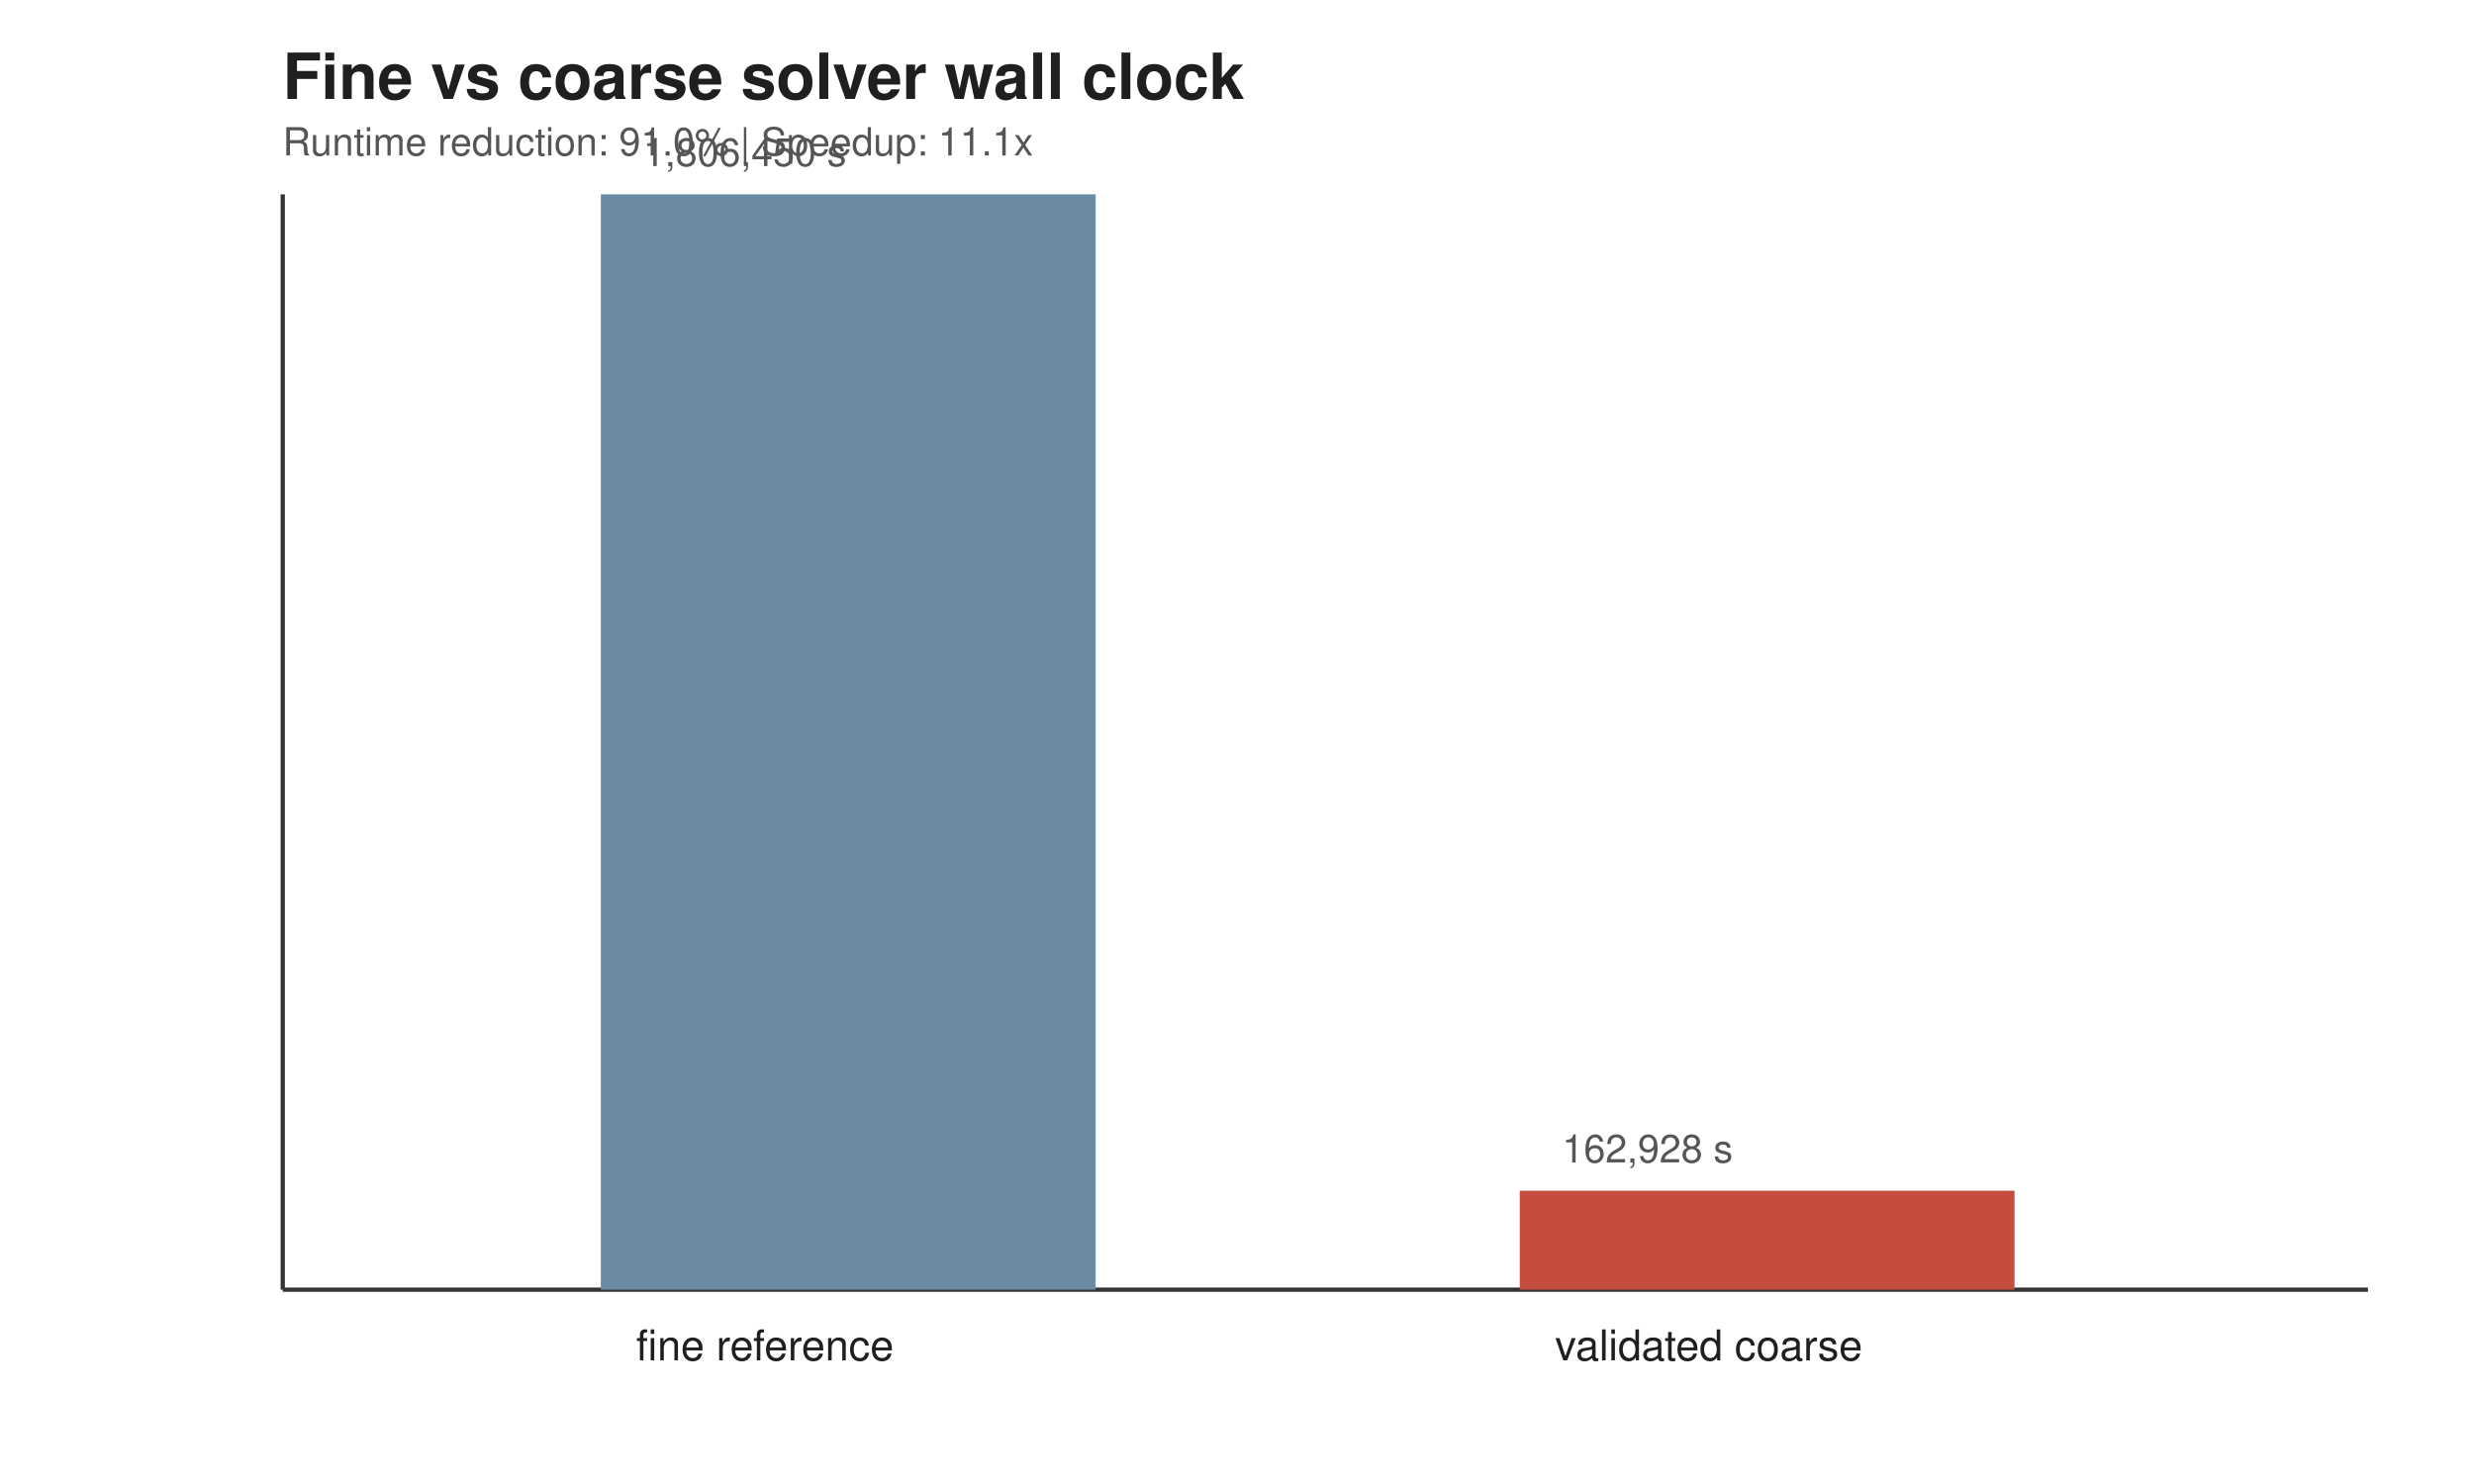
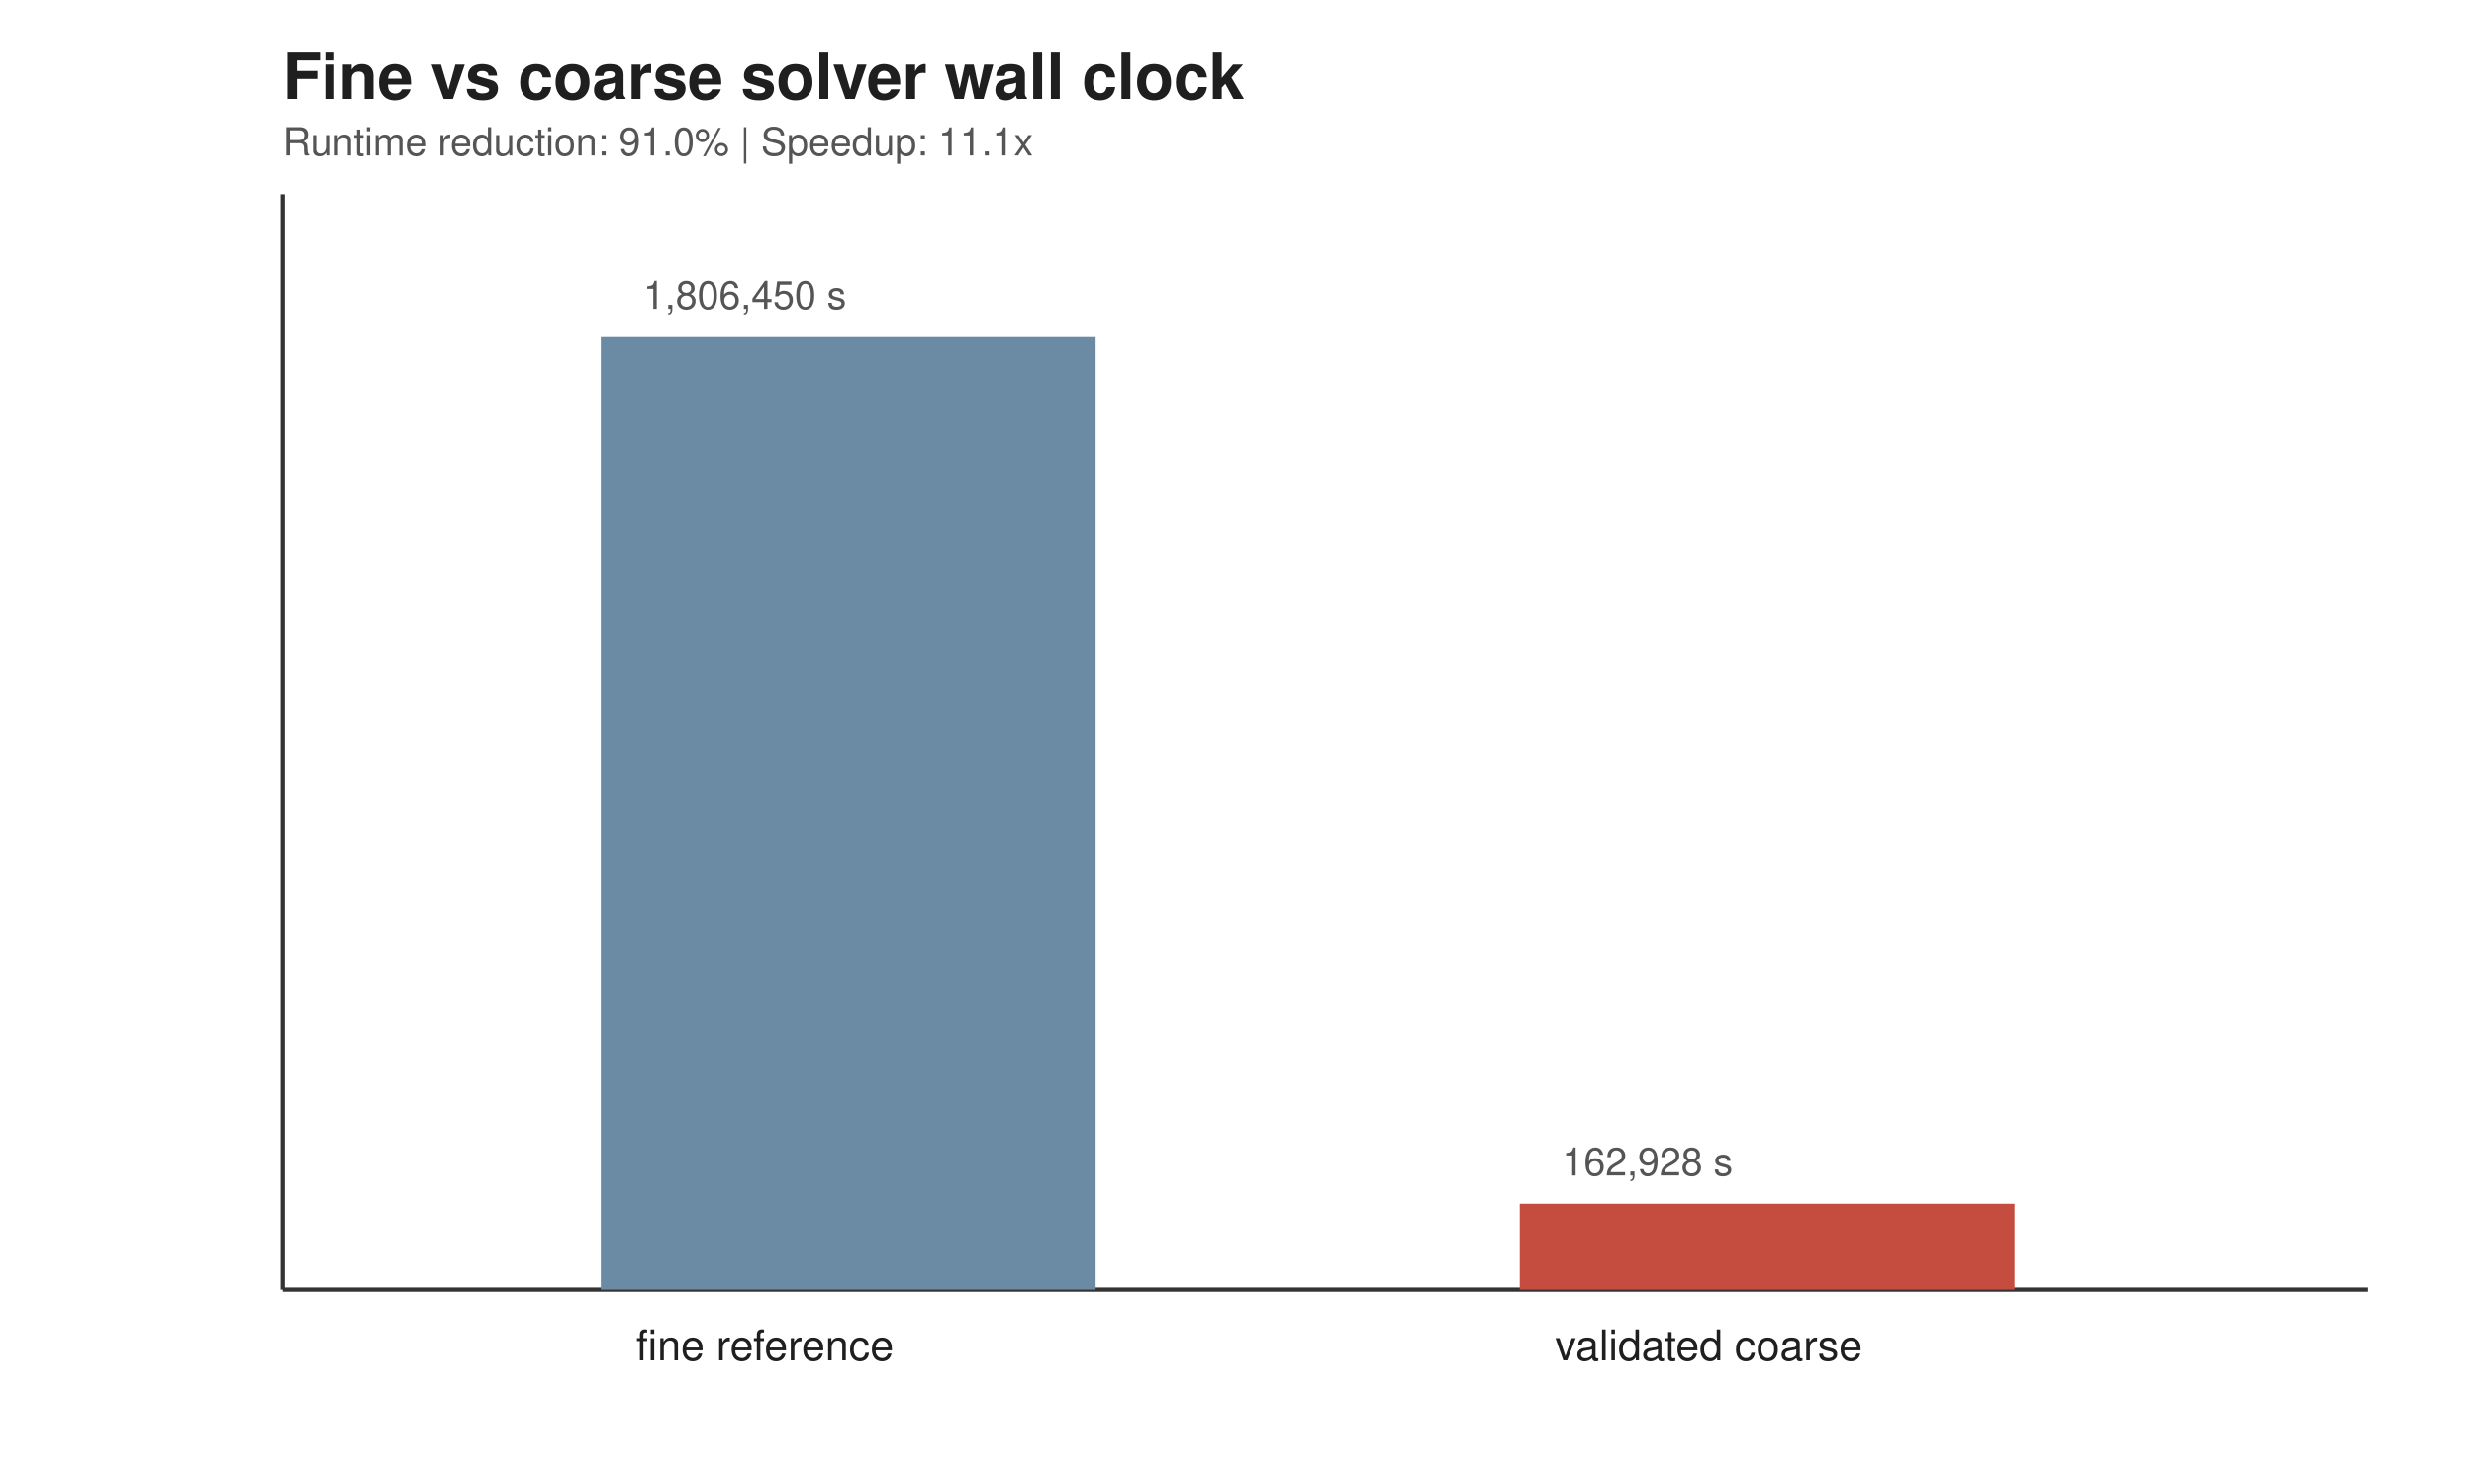
<svg xmlns="http://www.w3.org/2000/svg" width="700" height="420" viewBox="0 0 700 420">
  <style>
text { font-family: Helvetica, Arial, sans-serif; fill: #1f1f1f; }
.title { font-size: 18px; font-weight: 700; }
.label { font-size: 12px; }
.small { font-size: 11px; fill: #555; }
.axis { stroke: #333; stroke-width: 1.2; }
.grid { stroke: #ddd; stroke-width: 1; }
</style>
  <line class="axis" x1="80" y1="55" x2="80" y2="365" />
  <line class="axis" x1="80" y1="365" x2="670" y2="365" />
-   <rect x="170" y="55.0" width="140" height="310.0" fill="#6b8ba4" />
+   <rect x="170" y="95.4" width="140" height="269.6" fill="#6b8ba4" />
  <text class="label" x="180" y="385">fine reference</text>
-   <text class="small" x="182" y="47.0">1,806,450 s</text>
-   <rect x="430" y="337.0" width="140" height="28.0" fill="#c54d3f" />
+   <text class="small" x="182" y="87.4">1,806,450 s</text>
+   <rect x="430" y="340.7" width="140" height="24.3" fill="#c54d3f" />
  <text class="label" x="440" y="385">validated coarse</text>
-   <text class="small" x="442" y="329.0">162,928 s</text>
+   <text class="small" x="442" y="332.7">162,928 s</text>
  <text class="title" x="80" y="28">Fine vs coarse solver wall clock</text>
  <text class="small" x="80" y="44">Runtime reduction: 91.0% | Speedup: 11.1x</text>
</svg>
